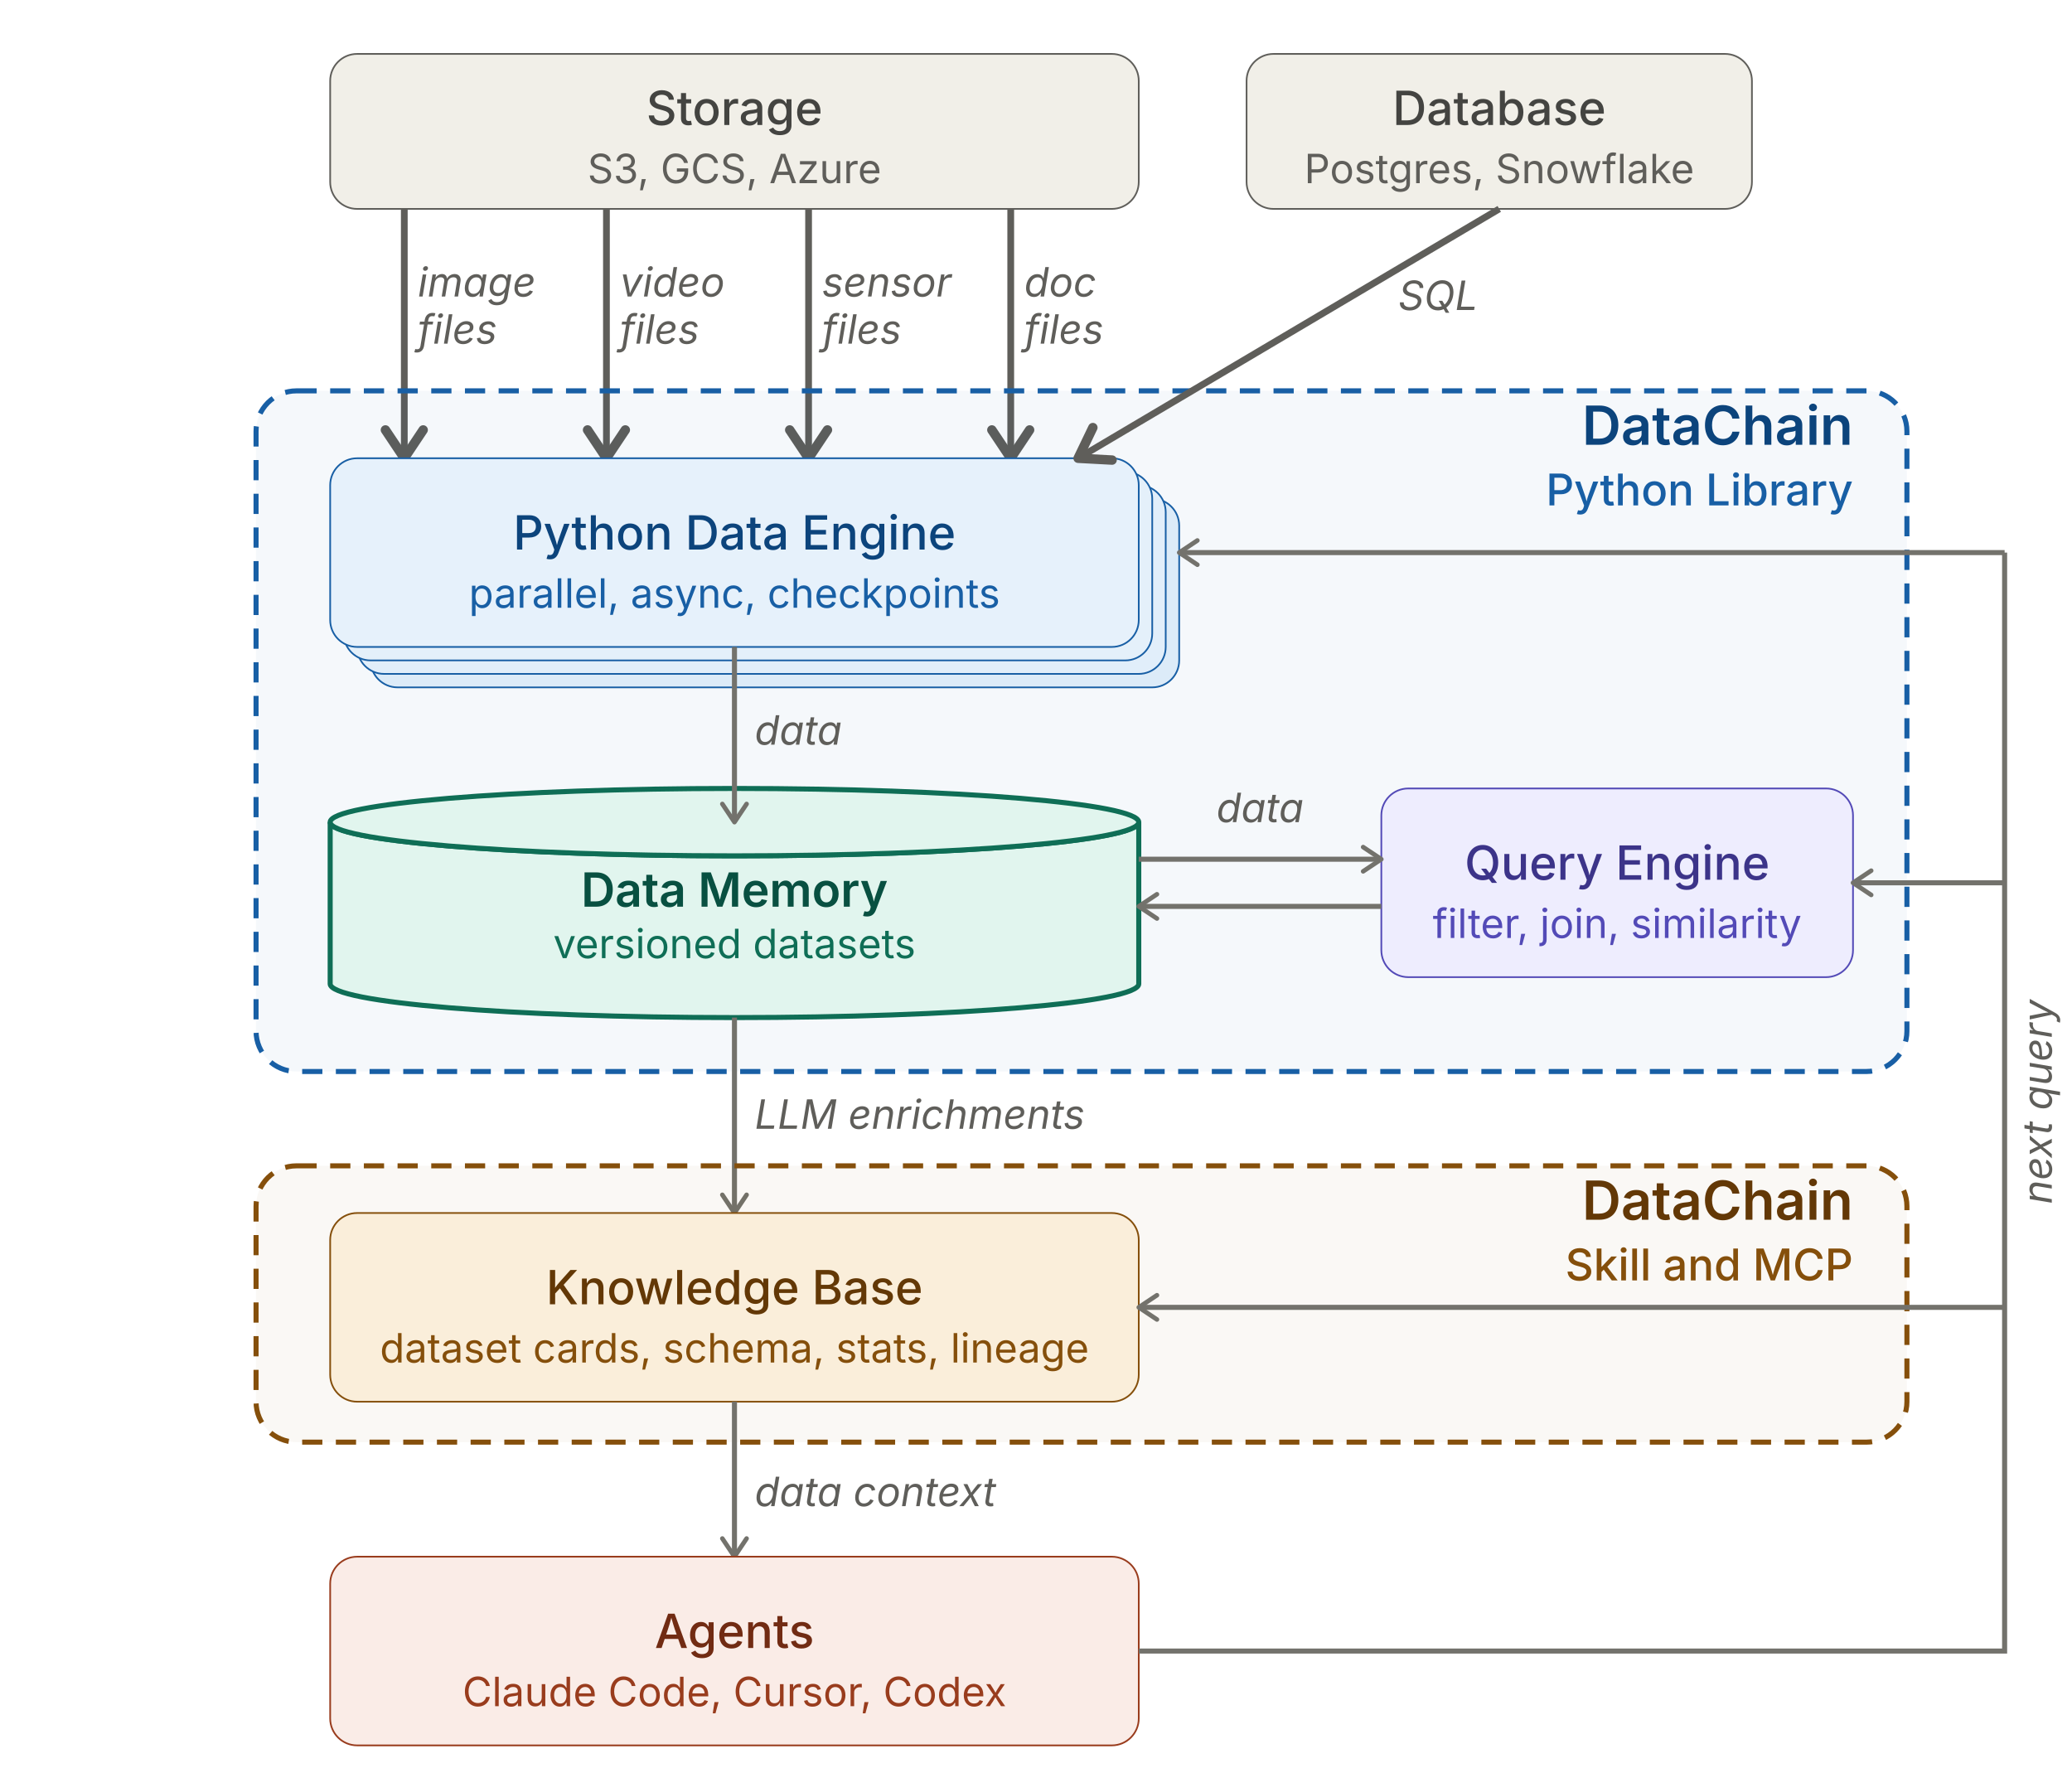
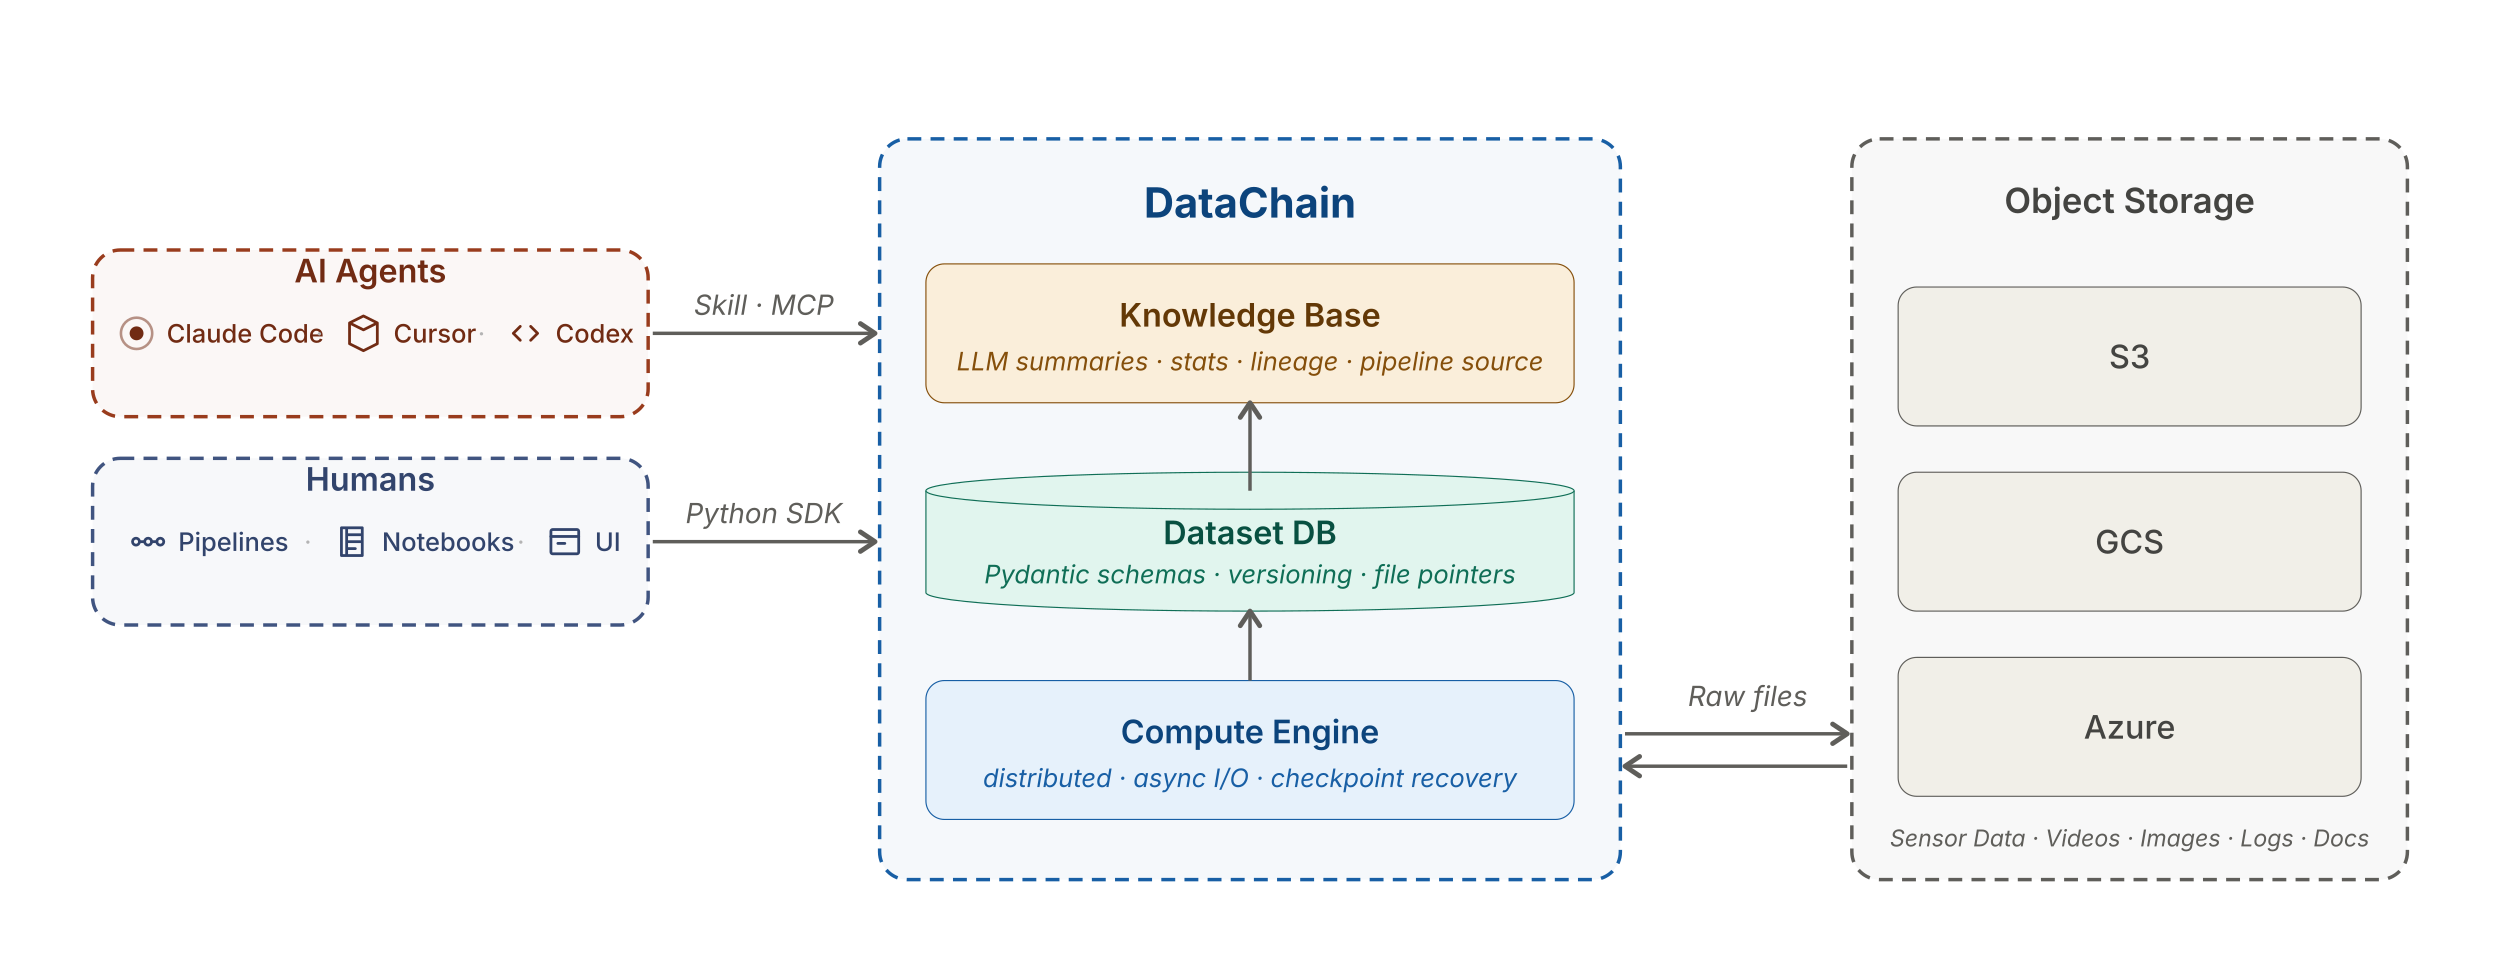
- <svg xmlns="http://www.w3.org/2000/svg" width="100%" viewBox="0 0 615 526">
+ <svg xmlns="http://www.w3.org/2000/svg" width="100%" viewBox="0 0 1080 420">
  <defs>
-     <marker id="arrow" viewBox="0 0 10 10" refX="8" refY="5" markerWidth="6" markerHeight="6" orient="auto-start-reverse">
-       <path d="M2 1L8 5L2 9" fill="none" stroke="context-stroke" stroke-width="1.5" stroke-linecap="round" stroke-linejoin="round" />
-     </marker>
-     <marker id="arrow-bold" viewBox="0 0 10 10" refX="8" refY="5" markerWidth="7" markerHeight="7" orient="auto-start-reverse">
+     <marker id="arrow" viewBox="0 0 10 10" refX="8" refY="5" markerWidth="7" markerHeight="7" orient="auto-start-reverse">
      <path d="M2 1L8 5L2 9" fill="none" stroke="context-stroke" stroke-width="2" stroke-linecap="round" stroke-linejoin="round" />
    </marker>
  </defs>
+   <rect x="40" y="108" width="240" height="72" rx="12" fill="rgba(153,60,29,0.04)" stroke="rgb(153,60,29)" stroke-width="1.5" stroke-dasharray="6 4" />
+   <text x="160" y="122" text-anchor="middle" font-family="'Anthropic Sans',-apple-system,system-ui,'Segoe UI',sans-serif" font-size="14" font-weight="600" fill="rgb(113,43,19)">AI Agents</text>
+   <g color="rgb(113,43,19)" font-family="'Anthropic Sans',-apple-system,system-ui,'Segoe UI',sans-serif">
+     <g transform="translate(50, 135) scale(0.75)">
+       <circle cx="12" cy="12" r="4" fill="currentColor" />
+       <circle cx="12" cy="12" r="9" fill="none" stroke="currentColor" stroke-width="1.5" opacity="0.5" />
+     </g>
+     <text x="72" y="144" dominant-baseline="central" font-size="11" font-weight="500" fill="currentColor">Claude Code</text>
+     <text x="138" y="144" text-anchor="middle" dominant-baseline="central" font-size="11" fill="rgb(180,180,180)">·</text>
+     <g transform="translate(148, 135) scale(0.75)">
+       <path d="m4 6 8 4 8-4-8-4-8 4Zm0 0v12l8 4 8-4V6" fill="none" stroke="currentColor" stroke-width="1.6" stroke-linejoin="round" />
+     </g>
+     <text x="170" y="144" dominant-baseline="central" font-size="11" font-weight="500" fill="currentColor">Cursor</text>
+     <text x="208" y="144" text-anchor="middle" dominant-baseline="central" font-size="11" fill="rgb(180,180,180)">·</text>
+     <g transform="translate(218, 135) scale(0.75)">
+       <path d="m9 8-4 4 4 4M15 8l4 4-4 4" fill="none" stroke="currentColor" stroke-width="1.6" stroke-linecap="round" stroke-linejoin="round" />
+     </g>
+     <text x="240" y="144" dominant-baseline="central" font-size="11" font-weight="500" fill="currentColor">Codex</text>
+   </g>
+   <rect x="40" y="198" width="240" height="72" rx="12" fill="rgba(64,84,128,0.04)" stroke="rgb(64,84,128)" stroke-width="1.5" stroke-dasharray="6 4" />
+   <text x="160" y="212" text-anchor="middle" font-family="'Anthropic Sans',-apple-system,system-ui,'Segoe UI',sans-serif" font-size="14" font-weight="600" fill="rgb(50,68,108)">Humans</text>
+   <g color="rgb(50,68,108)" font-family="'Anthropic Sans',-apple-system,system-ui,'Segoe UI',sans-serif">
+     <g transform="translate(55, 225) scale(0.75)">
+       <circle cx="5" cy="12" r="2" fill="none" stroke="currentColor" stroke-width="1.6" />
+       <circle cx="12" cy="12" r="2" fill="none" stroke="currentColor" stroke-width="1.6" />
+       <circle cx="19" cy="12" r="2" fill="none" stroke="currentColor" stroke-width="1.6" />
+       <path d="M7 12h3M14 12h3" fill="none" stroke="currentColor" stroke-width="1.6" stroke-linecap="round" />
+     </g>
+     <text x="77" y="234" dominant-baseline="central" font-size="11" font-weight="500" fill="currentColor">Pipelines</text>
+     <text x="133" y="234" text-anchor="middle" dominant-baseline="central" font-size="11" fill="rgb(180,180,180)">·</text>
+     <g transform="translate(143, 225) scale(0.75)">
+       <path d="M6 4h12v16H6z M9 4v16 M9 8h8 M9 12h8 M9 16h5" fill="none" stroke="currentColor" stroke-width="1.6" stroke-linecap="round" stroke-linejoin="round" />
+     </g>
+     <text x="165" y="234" dominant-baseline="central" font-size="11" font-weight="500" fill="currentColor">Notebooks</text>
+     <text x="225" y="234" text-anchor="middle" dominant-baseline="central" font-size="11" fill="rgb(180,180,180)">·</text>
+     <g transform="translate(235, 225) scale(0.75)">
+       <rect x="4" y="5" width="16" height="14" rx="1" fill="none" stroke="currentColor" stroke-width="1.6" stroke-linejoin="round" />
+       <path d="M4 9h16 M8 13h4" fill="none" stroke="currentColor" stroke-width="1.6" stroke-linecap="round" />
+     </g>
+     <text x="257" y="234" dominant-baseline="central" font-size="11" font-weight="500" fill="currentColor">UI</text>
+   </g>
+   <rect x="380" y="60" width="320" height="320" rx="12" fill="rgba(24,95,165,0.04)" stroke="rgb(24,95,165)" stroke-width="1.5" stroke-dasharray="6 4" />
+   <text x="540" y="94" text-anchor="middle" font-family="'Anthropic Sans',-apple-system,system-ui,'Segoe UI',sans-serif" font-size="18" font-weight="700" fill="rgb(12,68,124)">DataChain</text>
  <g>
-     <rect x="98" y="16" width="240" height="46" rx="8" fill="rgb(241,239,232)" stroke="rgb(95,94,90)" stroke-width="0.5" />
-     <text x="218" y="32" text-anchor="middle" dominant-baseline="central" font-family="'Anthropic Sans',-apple-system,system-ui,'Segoe UI',sans-serif" font-size="14" font-weight="500" fill="rgb(68,68,65)">Storage</text>
-     <text x="218" y="50" text-anchor="middle" dominant-baseline="central" font-family="'Anthropic Sans',-apple-system,system-ui,'Segoe UI',sans-serif" font-size="12" fill="rgb(95,94,90)">S3, GCS, Azure</text>
+     <rect x="400" y="114" width="280" height="60" rx="8" fill="rgb(250,238,218)" stroke="rgb(133,79,11)" stroke-width="0.5" />
+     <text x="540" y="136" text-anchor="middle" dominant-baseline="central" font-family="'Anthropic Sans',-apple-system,system-ui,'Segoe UI',sans-serif" font-size="14" font-weight="600" fill="rgb(99,56,6)">Knowledge Base</text>
+     <text x="540" y="156" text-anchor="middle" dominant-baseline="central" font-family="'Anthropic Sans',-apple-system,system-ui,'Segoe UI',sans-serif" font-size="11" font-style="italic" fill="rgb(133,79,11)">LLM summaries · stats · lineage · pipeline source</text>
  </g>
-   <line x1="120" y1="62" x2="120" y2="136" stroke="rgb(95,94,90)" stroke-width="2" marker-end="url(#arrow-bold)" />
-   <line x1="180" y1="62" x2="180" y2="136" stroke="rgb(95,94,90)" stroke-width="2" marker-end="url(#arrow-bold)" />
-   <line x1="240" y1="62" x2="240" y2="136" stroke="rgb(95,94,90)" stroke-width="2" marker-end="url(#arrow-bold)" />
-   <line x1="300" y1="62" x2="300" y2="136" stroke="rgb(95,94,90)" stroke-width="2" marker-end="url(#arrow-bold)" />
-   <text x="124" y="88" text-anchor="start" font-family="'Anthropic Sans',-apple-system,system-ui,'Segoe UI',sans-serif" font-size="12" font-style="italic" fill="rgb(95,94,90)">
-     <tspan x="124">image</tspan>
-     <tspan x="124" dy="14">files</tspan>
-   </text>
-   <text x="184" y="88" text-anchor="start" font-family="'Anthropic Sans',-apple-system,system-ui,'Segoe UI',sans-serif" font-size="12" font-style="italic" fill="rgb(95,94,90)">
-     <tspan x="184">video</tspan>
-     <tspan x="184" dy="14">files</tspan>
-   </text>
-   <text x="244" y="88" text-anchor="start" font-family="'Anthropic Sans',-apple-system,system-ui,'Segoe UI',sans-serif" font-size="12" font-style="italic" fill="rgb(95,94,90)">
-     <tspan x="244">sensor</tspan>
-     <tspan x="244" dy="14">files</tspan>
-   </text>
-   <text x="304" y="88" text-anchor="start" font-family="'Anthropic Sans',-apple-system,system-ui,'Segoe UI',sans-serif" font-size="12" font-style="italic" fill="rgb(95,94,90)">
-     <tspan x="304">doc</tspan>
-     <tspan x="304" dy="14">files</tspan>
-   </text>
  <g>
-     <rect x="370" y="16" width="150" height="46" rx="8" fill="rgb(241,239,232)" stroke="rgb(95,94,90)" stroke-width="0.5" />
-     <text x="445" y="32" text-anchor="middle" dominant-baseline="central" font-family="'Anthropic Sans',-apple-system,system-ui,'Segoe UI',sans-serif" font-size="14" font-weight="500" fill="rgb(68,68,65)">Database</text>
-     <text x="445" y="50" text-anchor="middle" dominant-baseline="central" font-family="'Anthropic Sans',-apple-system,system-ui,'Segoe UI',sans-serif" font-size="12" fill="rgb(95,94,90)">Postgres, Snowflake</text>
+     <path d="M 400 212 v 44 a 140 8 0 0 0 280 0 v -44" fill="rgb(225,245,238)" stroke="rgb(15,110,86)" stroke-width="0.5" />
+     <ellipse cx="540" cy="212" rx="140" ry="8" fill="rgb(225,245,238)" stroke="rgb(15,110,86)" stroke-width="0.5" />
+     <text x="540" y="230" text-anchor="middle" dominant-baseline="central" font-family="'Anthropic Sans',-apple-system,system-ui,'Segoe UI',sans-serif" font-size="14" font-weight="600" fill="rgb(8,80,65)">Dataset DB</text>
+     <text x="540" y="248" text-anchor="middle" dominant-baseline="central" font-family="'Anthropic Sans',-apple-system,system-ui,'Segoe UI',sans-serif" font-size="11" font-style="italic" fill="rgb(15,110,86)">Pydantic schemas · versioning · file pointers</text>
  </g>
-   <rect x="76" y="116" width="490" height="202" rx="12" fill="rgba(24,95,165,0.04)" stroke="rgb(24,95,165)" stroke-width="1.5" stroke-dasharray="6 4" />
-   <text x="550" y="132" text-anchor="end" font-family="'Anthropic Sans',-apple-system,system-ui,'Segoe UI',sans-serif" font-size="16" font-weight="600" fill="rgb(12,68,124)">DataChain</text>
-   <text x="550" y="150" text-anchor="end" font-family="'Anthropic Sans',-apple-system,system-ui,'Segoe UI',sans-serif" font-size="13" font-weight="500" fill="rgb(24,95,165)">Python Library</text>
  <g>
-     <rect x="110" y="148" width="240" height="56" rx="8" fill="rgb(220,235,248)" stroke="rgb(24,95,165)" stroke-width="0.5" />
-     <rect x="106" y="144" width="240" height="56" rx="8" fill="rgb(225,238,250)" stroke="rgb(24,95,165)" stroke-width="0.5" />
-     <rect x="102" y="140" width="240" height="56" rx="8" fill="rgb(228,240,250)" stroke="rgb(24,95,165)" stroke-width="0.5" />
-     <rect x="98" y="136" width="240" height="56" rx="8" fill="rgb(230,241,251)" stroke="rgb(24,95,165)" stroke-width="0.5" />
-     <text x="218" y="158" text-anchor="middle" dominant-baseline="central" font-family="'Anthropic Sans',-apple-system,system-ui,'Segoe UI',sans-serif" font-size="14" font-weight="500" fill="rgb(12,68,124)">Python Data Engine</text>
-     <text x="218" y="176" text-anchor="middle" dominant-baseline="central" font-family="'Anthropic Sans',-apple-system,system-ui,'Segoe UI',sans-serif" font-size="12" fill="rgb(24,95,165)">parallel, async, checkpoints</text>
+     <rect x="400" y="294" width="280" height="60" rx="8" fill="rgb(230,241,251)" stroke="rgb(24,95,165)" stroke-width="0.5" />
+     <text x="540" y="316" text-anchor="middle" dominant-baseline="central" font-family="'Anthropic Sans',-apple-system,system-ui,'Segoe UI',sans-serif" font-size="14" font-weight="600" fill="rgb(12,68,124)">Compute Engine</text>
+     <text x="540" y="336" text-anchor="middle" dominant-baseline="central" font-family="'Anthropic Sans',-apple-system,system-ui,'Segoe UI',sans-serif" font-size="11" font-style="italic" fill="rgb(24,95,165)">distributed · async I/O · checkpoint recovery</text>
  </g>
-   <line x1="445" y1="62" x2="320" y2="136" stroke="rgb(95,94,90)" stroke-width="2" marker-end="url(#arrow-bold)" />
-   <text x="415" y="92" text-anchor="start" font-family="'Anthropic Sans',-apple-system,system-ui,'Segoe UI',sans-serif" font-size="12" font-style="italic" fill="rgb(95,94,90)">SQL</text>
+   <rect x="800" y="60" width="240" height="320" rx="12" fill="rgba(95,94,90,0.04)" stroke="rgb(95,94,90)" stroke-width="1.5" stroke-dasharray="6 4" />
+   <text x="920" y="92" text-anchor="middle" font-family="'Anthropic Sans',-apple-system,system-ui,'Segoe UI',sans-serif" font-size="15" font-weight="600" fill="rgb(68,68,65)">Object Storage</text>
  <g>
-     <path d="M 98,244 A 120,10 0 0,0 338,244 L 338,292 A 120,10 0 0,1 98,292 Z" fill="rgb(225,245,238)" stroke="rgb(15,110,86)" stroke-width="1.5" />
-     <ellipse cx="218" cy="244" rx="120" ry="10" fill="rgb(225,245,238)" stroke="rgb(15,110,86)" stroke-width="1.5" />
-     <text x="218" y="264" text-anchor="middle" dominant-baseline="central" font-family="'Anthropic Sans',-apple-system,system-ui,'Segoe UI',sans-serif" font-size="14" font-weight="600" fill="rgb(8,80,65)">Data Memory</text>
-     <text x="218" y="280" text-anchor="middle" dominant-baseline="central" font-family="'Anthropic Sans',-apple-system,system-ui,'Segoe UI',sans-serif" font-size="12" fill="rgb(15,110,86)">versioned datasets</text>
+     <rect x="820" y="124" width="200" height="60" rx="8" fill="rgb(241,239,232)" stroke="rgb(95,94,90)" stroke-width="0.5" />
+     <text x="920" y="154" text-anchor="middle" dominant-baseline="central" font-family="'Anthropic Sans',-apple-system,system-ui,'Segoe UI',sans-serif" font-size="14" font-weight="500" fill="rgb(68,68,65)">S3</text>
  </g>
-   <line x1="218" y1="192" x2="218" y2="244" stroke="rgb(115,114,108)" stroke-width="1.5" marker-end="url(#arrow)" />
-   <text x="224" y="221" text-anchor="start" font-family="'Anthropic Sans',-apple-system,system-ui,'Segoe UI',sans-serif" font-size="12" font-style="italic" fill="rgb(95,94,90)">data</text>
  <g>
-     <rect x="410" y="234" width="140" height="56" rx="8" fill="rgb(238,237,254)" stroke="rgb(83,74,183)" stroke-width="0.5" />
-     <text x="480" y="256" text-anchor="middle" dominant-baseline="central" font-family="'Anthropic Sans',-apple-system,system-ui,'Segoe UI',sans-serif" font-size="14" font-weight="500" fill="rgb(60,52,137)">Query Engine</text>
-     <text x="480" y="274" text-anchor="middle" dominant-baseline="central" font-family="'Anthropic Sans',-apple-system,system-ui,'Segoe UI',sans-serif" font-size="12" fill="rgb(83,74,183)">filter, join, similarity</text>
+     <rect x="820" y="204" width="200" height="60" rx="8" fill="rgb(241,239,232)" stroke="rgb(95,94,90)" stroke-width="0.5" />
+     <text x="920" y="234" text-anchor="middle" dominant-baseline="central" font-family="'Anthropic Sans',-apple-system,system-ui,'Segoe UI',sans-serif" font-size="14" font-weight="500" fill="rgb(68,68,65)">GCS</text>
  </g>
-   <line x1="338" y1="255" x2="410" y2="255" stroke="rgb(115,114,108)" stroke-width="1.5" marker-end="url(#arrow)" />
-   <line x1="410" y1="269" x2="338" y2="269" stroke="rgb(115,114,108)" stroke-width="1.5" marker-end="url(#arrow)" />
-   <text x="374" y="244" text-anchor="middle" font-family="'Anthropic Sans',-apple-system,system-ui,'Segoe UI',sans-serif" font-size="12" font-style="italic" fill="rgb(95,94,90)">data</text>
-   <line x1="218" y1="302" x2="218" y2="360" stroke="rgb(115,114,108)" stroke-width="1.5" marker-end="url(#arrow)" />
-   <text x="224" y="335" text-anchor="start" font-family="'Anthropic Sans',-apple-system,system-ui,'Segoe UI',sans-serif" font-size="12" font-style="italic" fill="rgb(95,94,90)">LLM enrichments</text>
-   <rect x="76" y="346" width="490" height="82" rx="12" fill="rgba(133,79,11,0.04)" stroke="rgb(133,79,11)" stroke-width="1.5" stroke-dasharray="6 4" />
-   <text x="550" y="362" text-anchor="end" font-family="'Anthropic Sans',-apple-system,system-ui,'Segoe UI',sans-serif" font-size="16" font-weight="600" fill="rgb(99,56,6)">DataChain</text>
-   <text x="550" y="380" text-anchor="end" font-family="'Anthropic Sans',-apple-system,system-ui,'Segoe UI',sans-serif" font-size="13" font-weight="500" fill="rgb(133,79,11)">Skill and MCP</text>
  <g>
-     <rect x="98" y="360" width="240" height="56" rx="8" fill="rgb(250,238,218)" stroke="rgb(133,79,11)" stroke-width="0.5" />
-     <text x="218" y="382" text-anchor="middle" dominant-baseline="central" font-family="'Anthropic Sans',-apple-system,system-ui,'Segoe UI',sans-serif" font-size="14" font-weight="500" fill="rgb(99,56,6)">Knowledge Base</text>
-     <text x="218" y="400" text-anchor="middle" dominant-baseline="central" font-family="'Anthropic Sans',-apple-system,system-ui,'Segoe UI',sans-serif" font-size="12" fill="rgb(133,79,11)">dataset cards, schema, stats, lineage</text>
+     <rect x="820" y="284" width="200" height="60" rx="8" fill="rgb(241,239,232)" stroke="rgb(95,94,90)" stroke-width="0.5" />
+     <text x="920" y="314" text-anchor="middle" dominant-baseline="central" font-family="'Anthropic Sans',-apple-system,system-ui,'Segoe UI',sans-serif" font-size="14" font-weight="500" fill="rgb(68,68,65)">Azure</text>
  </g>
-   <line x1="218" y1="416" x2="218" y2="462" stroke="rgb(115,114,108)" stroke-width="1.5" marker-end="url(#arrow)" />
-   <text x="224" y="447" text-anchor="start" font-family="'Anthropic Sans',-apple-system,system-ui,'Segoe UI',sans-serif" font-size="12" font-style="italic" fill="rgb(95,94,90)">data context</text>
-   <g>
-     <rect x="98" y="462" width="240" height="56" rx="8" fill="rgb(250,236,231)" stroke="rgb(153,60,29)" stroke-width="0.5" />
-     <text x="218" y="484" text-anchor="middle" dominant-baseline="central" font-family="'Anthropic Sans',-apple-system,system-ui,'Segoe UI',sans-serif" font-size="14" font-weight="500" fill="rgb(113,43,19)">Agents</text>
-     <text x="218" y="502" text-anchor="middle" dominant-baseline="central" font-family="'Anthropic Sans',-apple-system,system-ui,'Segoe UI',sans-serif" font-size="12" fill="rgb(153,60,29)">Claude Code, Cursor, Codex</text>
-   </g>
-   <path d="M 338,490 L 595,490 L 595,164" fill="none" stroke="rgb(115,114,108)" stroke-width="1.5" />
-   <line x1="595" y1="164" x2="350" y2="164" stroke="rgb(115,114,108)" stroke-width="1.5" marker-end="url(#arrow)" />
-   <line x1="595" y1="262" x2="550" y2="262" stroke="rgb(115,114,108)" stroke-width="1.5" marker-end="url(#arrow)" />
-   <line x1="595" y1="388" x2="338" y2="388" stroke="rgb(115,114,108)" stroke-width="1.5" marker-end="url(#arrow)" />
-   <text x="609" y="327" text-anchor="middle" transform="rotate(-90, 609, 327)" font-family="'Anthropic Sans',-apple-system,system-ui,'Segoe UI',sans-serif" font-size="12" font-style="italic" fill="rgb(95,94,90)">next query</text>
+   <text x="920" y="362" text-anchor="middle" dominant-baseline="central" font-family="'Anthropic Sans',-apple-system,system-ui,'Segoe UI',sans-serif" font-size="10" font-style="italic" fill="rgb(95,94,90)">Sensor Data · Videos · Images · Logs · Docs</text>
+   <line x1="282" y1="144" x2="378" y2="144" stroke="rgb(95,94,90)" stroke-width="1.5" marker-end="url(#arrow)" />
+   <text x="330" y="136" text-anchor="middle" font-family="'Anthropic Sans',-apple-system,system-ui,'Segoe UI',sans-serif" font-size="12" font-style="italic" fill="rgb(95,94,90)">Skill · MCP</text>
+   <line x1="282" y1="234" x2="378" y2="234" stroke="rgb(95,94,90)" stroke-width="1.5" marker-end="url(#arrow)" />
+   <text x="330" y="226" text-anchor="middle" font-family="'Anthropic Sans',-apple-system,system-ui,'Segoe UI',sans-serif" font-size="12" font-style="italic" fill="rgb(95,94,90)">Python SDK</text>
+   <line x1="540" y1="212" x2="540" y2="174" stroke="rgb(95,94,90)" stroke-width="1.5" marker-end="url(#arrow)" />
+   <line x1="540" y1="294" x2="540" y2="264" stroke="rgb(95,94,90)" stroke-width="1.5" marker-end="url(#arrow)" />
+   <line x1="702" y1="317" x2="798" y2="317" stroke="rgb(95,94,90)" stroke-width="1.5" marker-end="url(#arrow)" />
+   <line x1="798" y1="331" x2="702" y2="331" stroke="rgb(95,94,90)" stroke-width="1.5" marker-end="url(#arrow)" />
+   <text x="755" y="305" text-anchor="middle" font-family="'Anthropic Sans',-apple-system,system-ui,'Segoe UI',sans-serif" font-size="12" font-style="italic" fill="rgb(95,94,90)">Raw files</text>
</svg>
